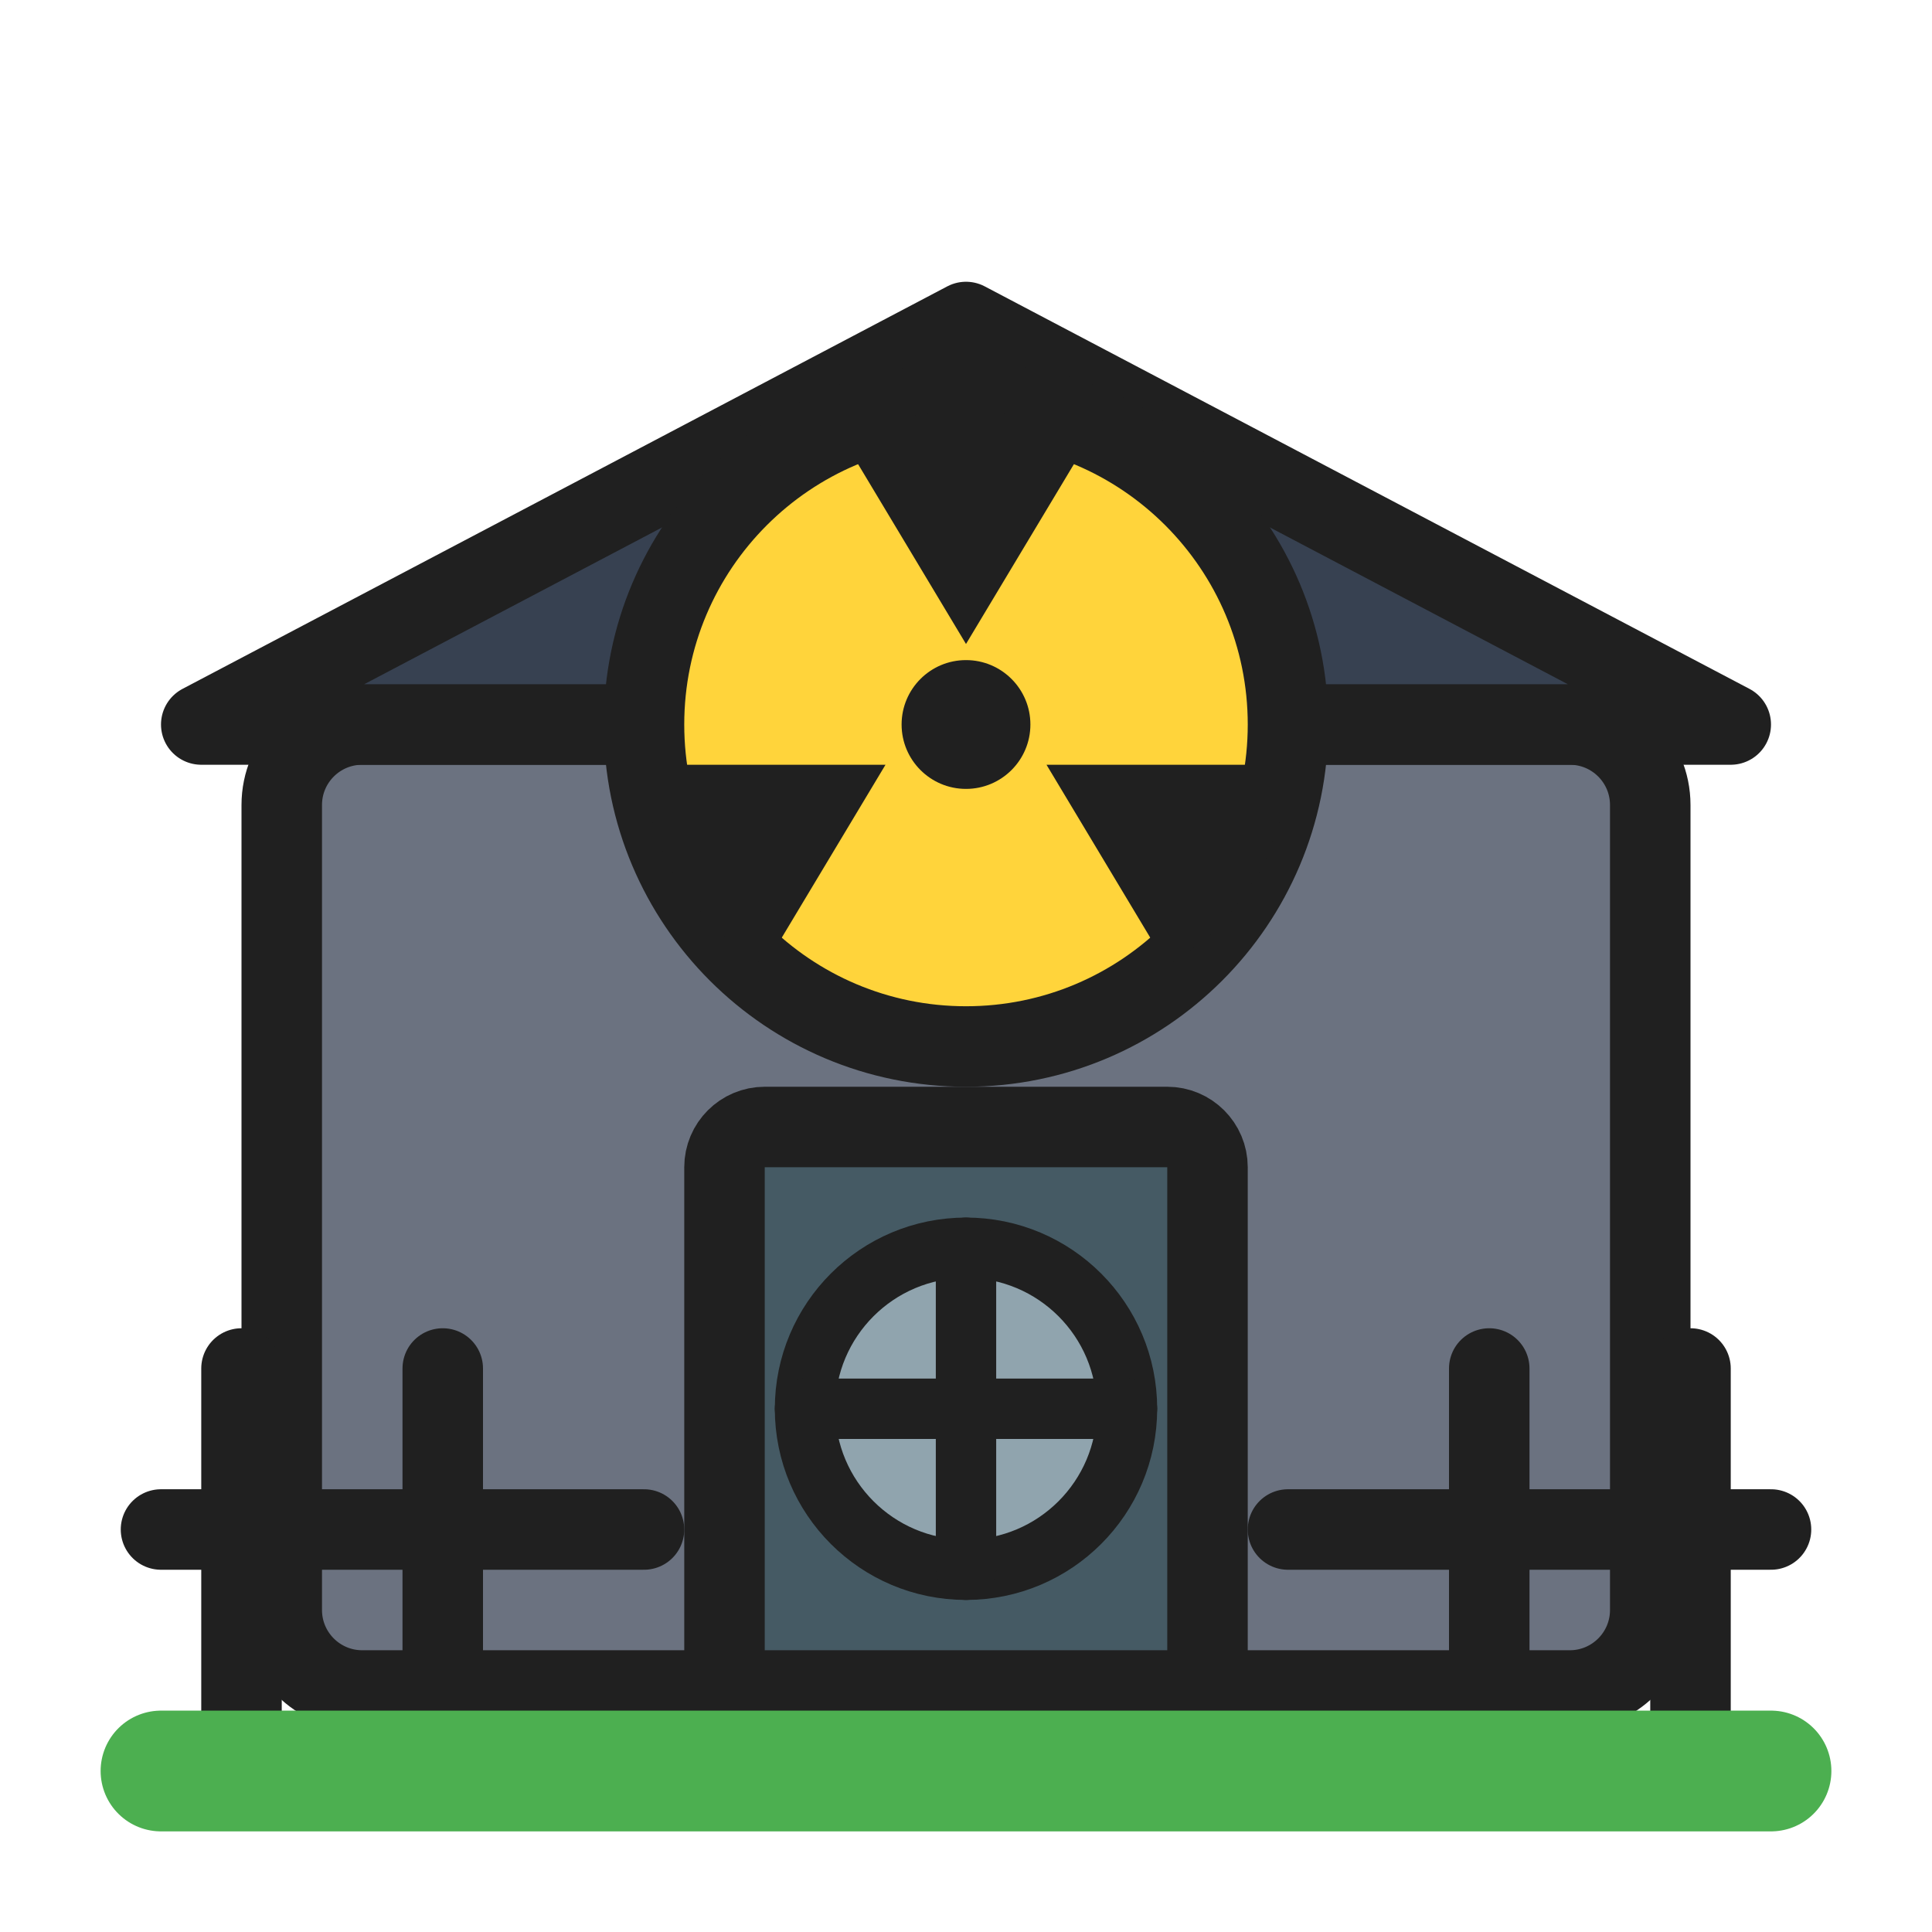
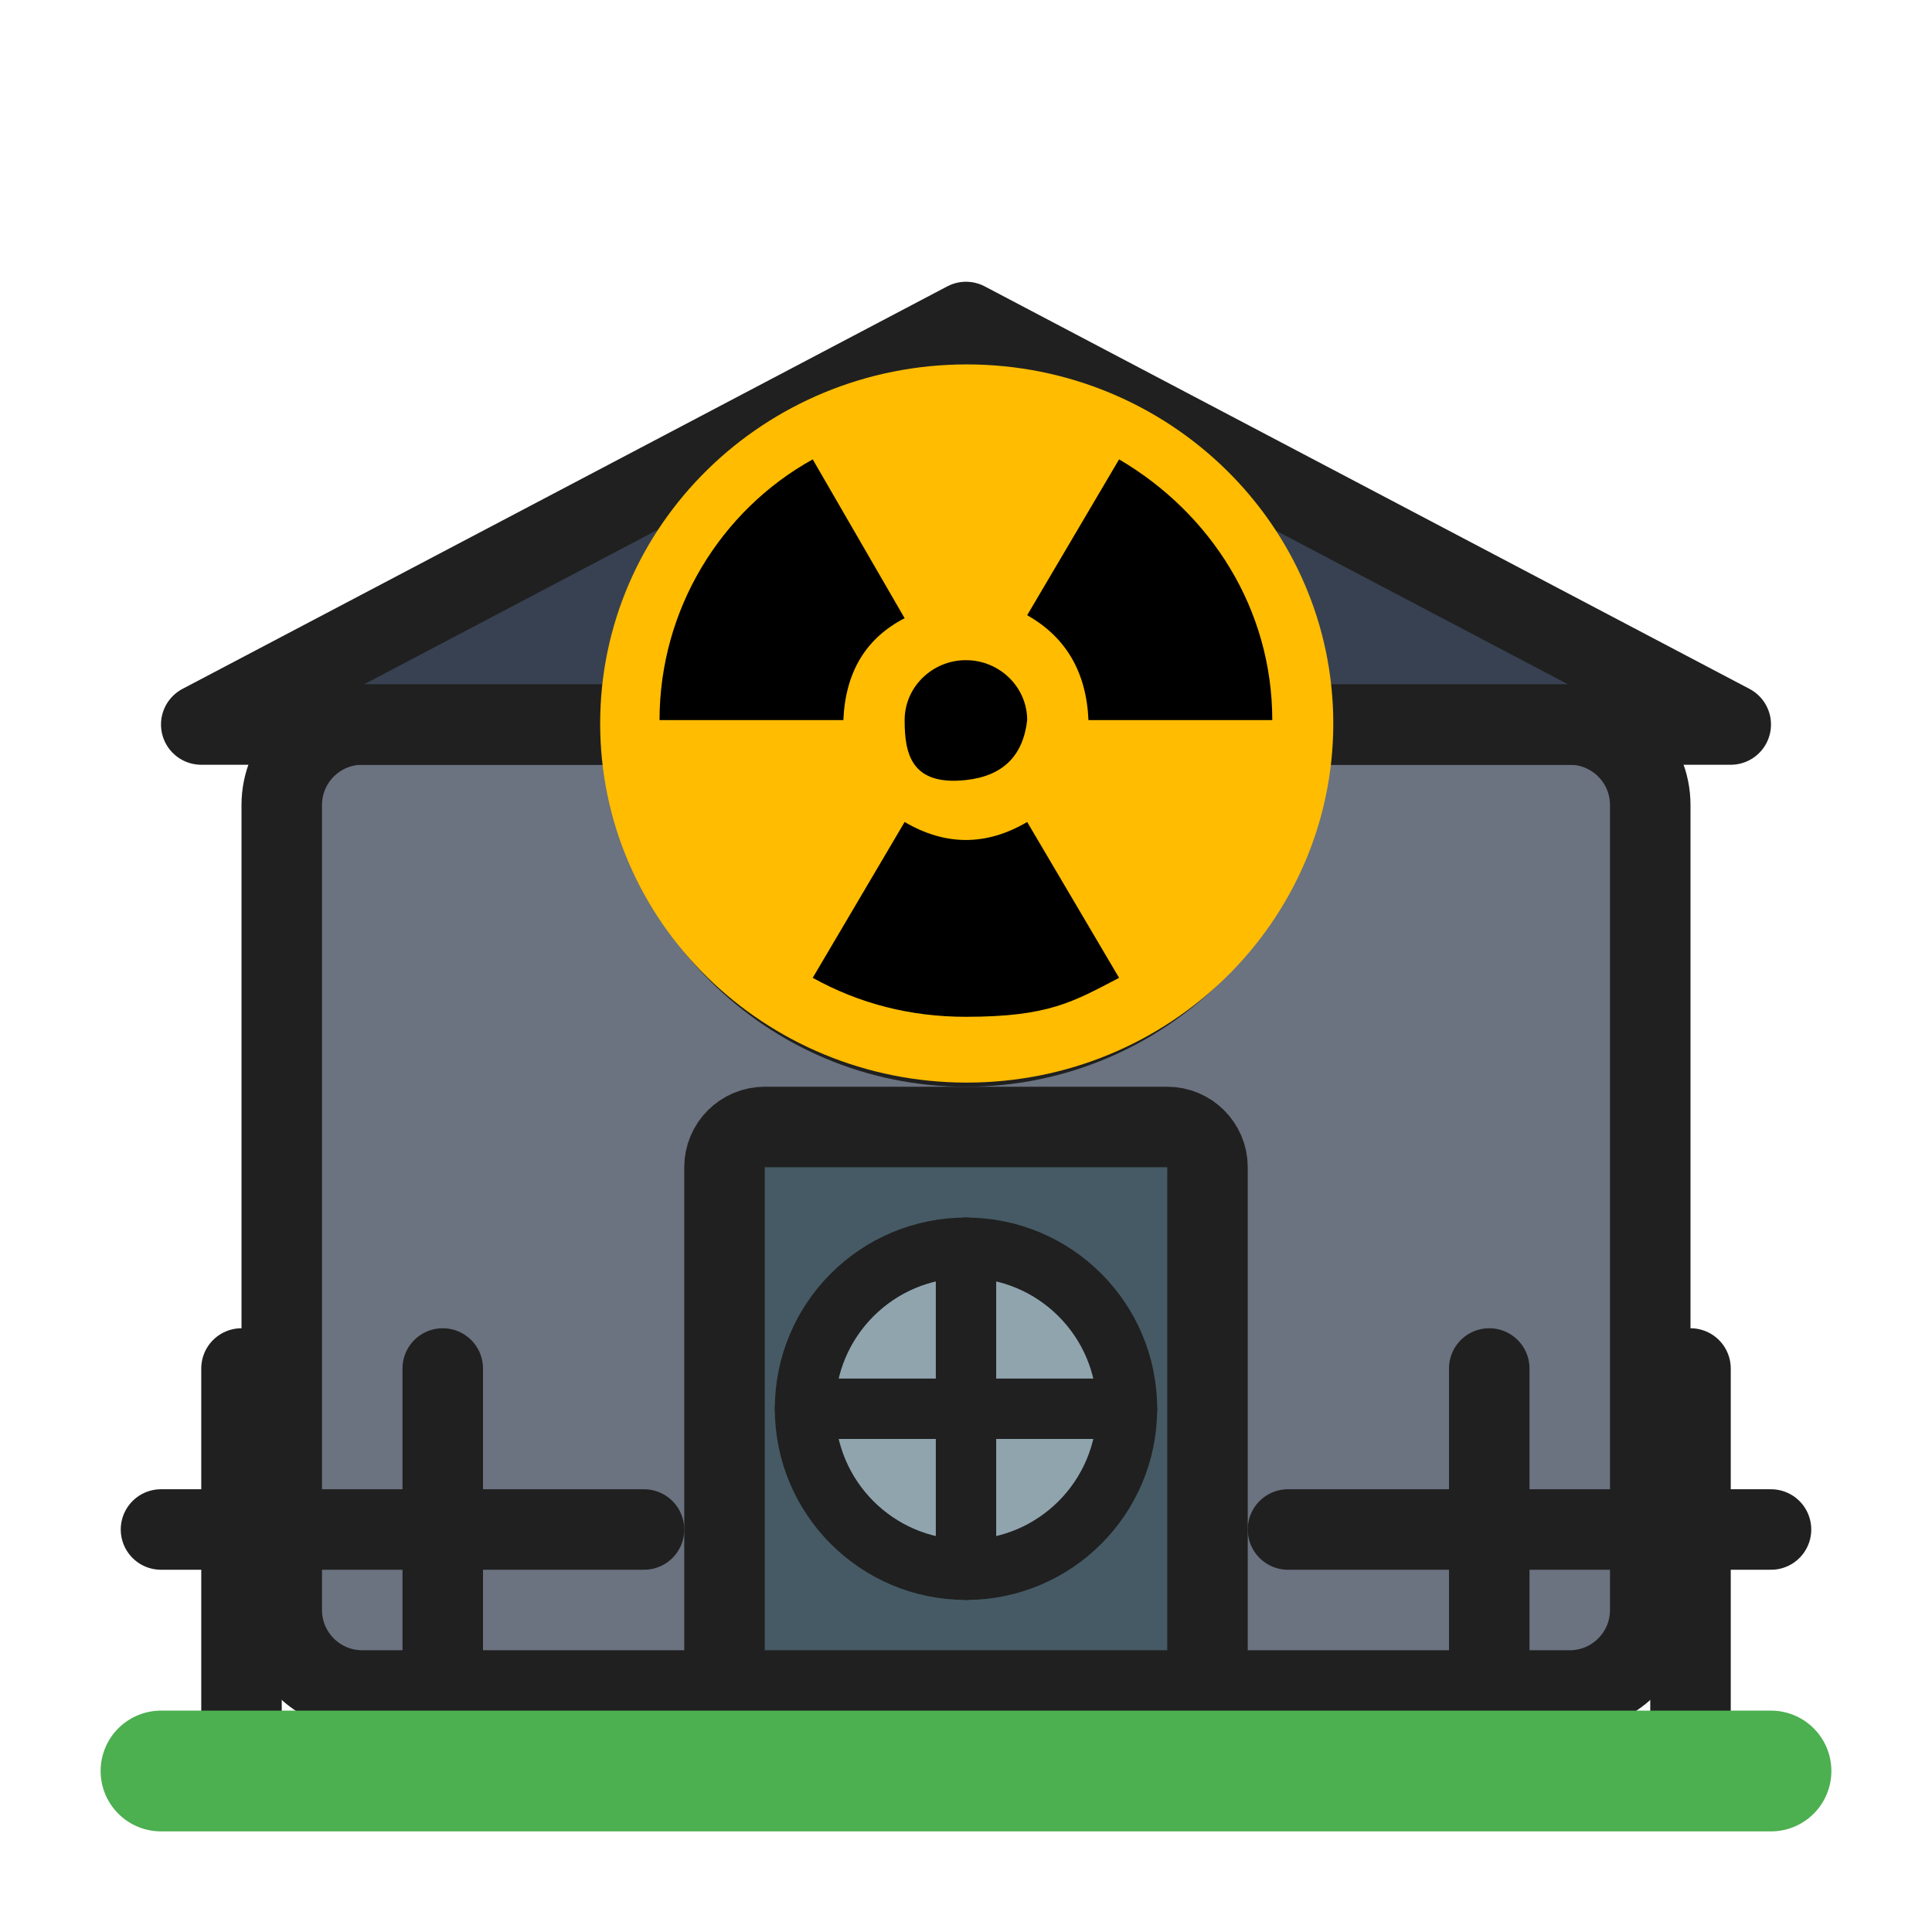
- <svg xmlns="http://www.w3.org/2000/svg" viewBox="0 0 48 48" width="48" height="48" role="img" aria-label="Nuclear weapons facility icon">
-   <rect x="7" y="18" width="34" height="24" rx="2" fill="#6B7280" stroke="#202020" stroke-width="2" />
-   <path d="M5 18L24 8l19 10Z" fill="#374151" stroke="#202020" stroke-width="2" stroke-linejoin="round" />
-   <rect x="18" y="28" width="12" height="14" rx="1" fill="#455A64" stroke="#202020" stroke-width="2" />
-   <circle cx="24" cy="35" r="4" fill="#90A4AE" stroke="#202020" stroke-width="1.5" />
-   <path d="M24 31v8M20 35h8" stroke="#202020" stroke-width="1.5" stroke-linecap="round" />
-   <circle cx="24" cy="18" r="8" fill="#FFD43B" stroke="#202020" stroke-width="2" />
-   <circle cx="24" cy="18" r="1.6" fill="#202020" />
-   <path d="M24 16            L21 11            A6 6 0 0 1 27 11            Z" fill="#202020" />
-   <path d="M26 19            H32            A6 6 0 0 1 29 24            Z" fill="#202020" />
-   <path d="M22 19            L19 24            A6 6 0 0 1 16 19            Z" fill="#202020" />
-   <path d="M4 38h12M32 38h12            M6 34v10M11 34v10            M37 34v10M42 34v10" fill="none" stroke="#202020" stroke-width="2" stroke-linecap="round" />
-   <path d="M4 44h40" stroke="#4CAF50" stroke-width="3" stroke-linecap="round" />
+ <svg xmlns="http://www.w3.org/2000/svg" width="100%" height="100%" viewBox="0 0 48 48" version="1.1" xml:space="preserve" style="fill-rule:evenodd;clip-rule:evenodd;">
+   <path d="M41,20L41,40C41,41.104 40.104,42 39,42L9,42C7.896,42 7,41.104 7,40L7,20C7,18.896 7.896,18 9,18L39,18C40.104,18 41,18.896 41,20Z" style="fill:rgb(107,114,128);stroke:rgb(32,32,32);stroke-width:2px;" />
+   <path d="M5,18L24,8L43,18L5,18Z" style="fill:rgb(55,65,81);fill-rule:nonzero;stroke:rgb(32,32,32);stroke-width:2px;stroke-linejoin:round;" />
+   <path d="M30,29L30,41C30,41.552 29.552,42 29,42L19,42C18.448,42 18,41.552 18,41L18,29C18,28.448 18.448,28 19,28L29,28C29.552,28 30,28.448 30,29Z" style="fill:rgb(69,90,100);stroke:rgb(32,32,32);stroke-width:2px;" />
+   <circle cx="24" cy="35" r="4" style="fill:rgb(144,164,174);stroke:rgb(32,32,32);stroke-width:1.5px;" />
+   <path d="M24,31L24,39M20,35L28,35" style="fill-rule:nonzero;stroke:rgb(32,32,32);stroke-width:1.5px;stroke-linecap:round;" />
+   <circle cx="24" cy="18" r="8" style="fill:rgb(255,212,59);stroke:rgb(32,32,32);stroke-width:2px;" />
+   <circle cx="24" cy="18" r="1.6" style="fill:rgb(32,32,32);" />
+   <path d="M24,16L21,11C22.854,9.93 25.146,9.93 27,11L24,16Z" style="fill:rgb(32,32,32);fill-rule:nonzero;" />
+   <path d="M26,19L32,19C31.932,21.071 30.795,22.965 29,24L26,19Z" style="fill:rgb(32,32,32);fill-rule:nonzero;" />
+   <path d="M22,19L19,24C17.205,22.965 16.068,21.071 16,19L22,19Z" style="fill:rgb(32,32,32);fill-rule:nonzero;" />
+   <path d="M4,38L16,38M32,38L44,38M6,34L6,44M11,34L11,44M37,34L37,44M42,34L42,44" style="fill:none;fill-rule:nonzero;stroke:rgb(32,32,32);stroke-width:2px;stroke-linecap:round;" />
+   <path d="M4,44L44,44" style="fill:none;fill-rule:nonzero;stroke:rgb(76,175,80);stroke-width:3px;stroke-linecap:round;" />
+   <g transform="matrix(0.827924,0,0,0.857843,13.7517,7.59539)">
+     <ellipse cx="12.4" cy="12.1" rx="11" ry="10.4" style="fill:rgb(255,188,0);" />
+   </g>
+   <g transform="matrix(0.761162,0,0,0.744584,14.8637,9.70034)">
+     <path d="M14,11C13.867,12.2 13.2,12.867 12,13C10.2,13.2 10,12.1 10,11C10,9.9 10.9,9 12,9C13.1,9 14,9.9 14,11M16,11L22,11C22,7.3 20,4.1 17,2.3L14,7.5C15.267,8.233 15.933,9.4 16,11M12,15C11.333,15 10.667,14.8 10,14.4L7,19.6C8.533,20.467 10.2,20.9 12,20.9C14.7,20.9 15.5,20.4 17,19.6L14,14.4C13.333,14.8 12.667,15 12,15M10,7.6L7,2.3C4,4 2,7.3 2,11L8,11C8.067,9.4 8.733,8.267 10,7.6" style="fill-rule:nonzero;" />
+   </g>
</svg>
